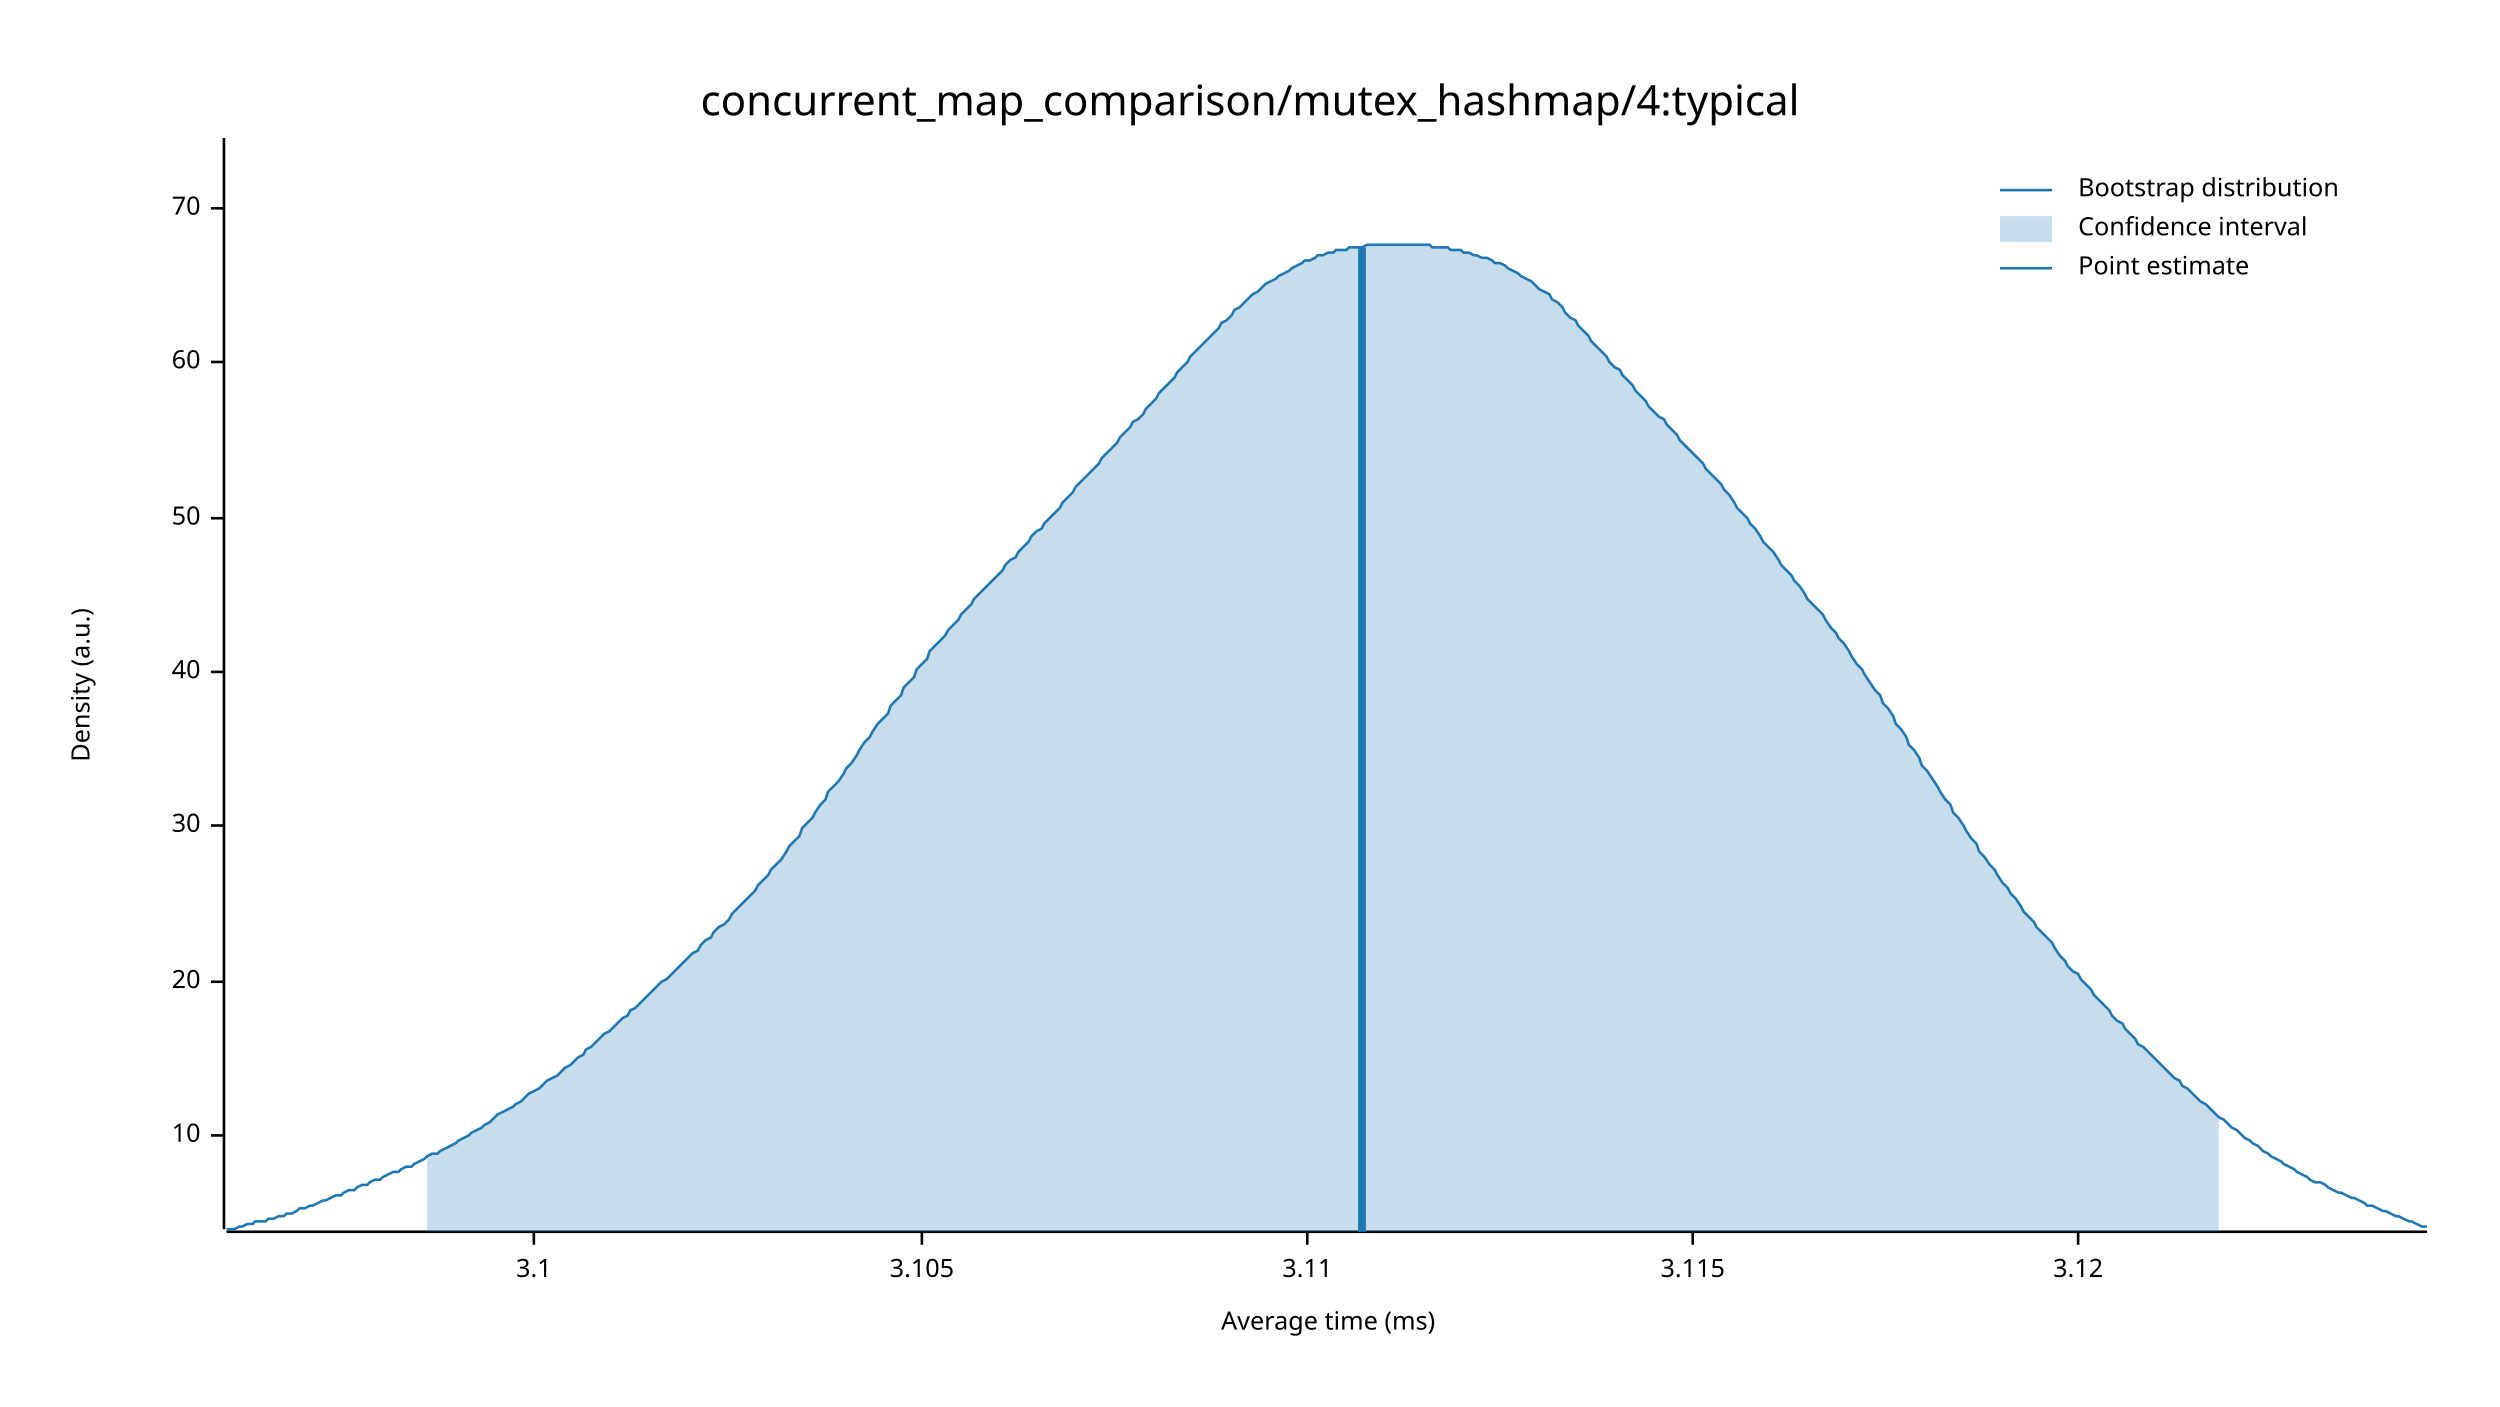
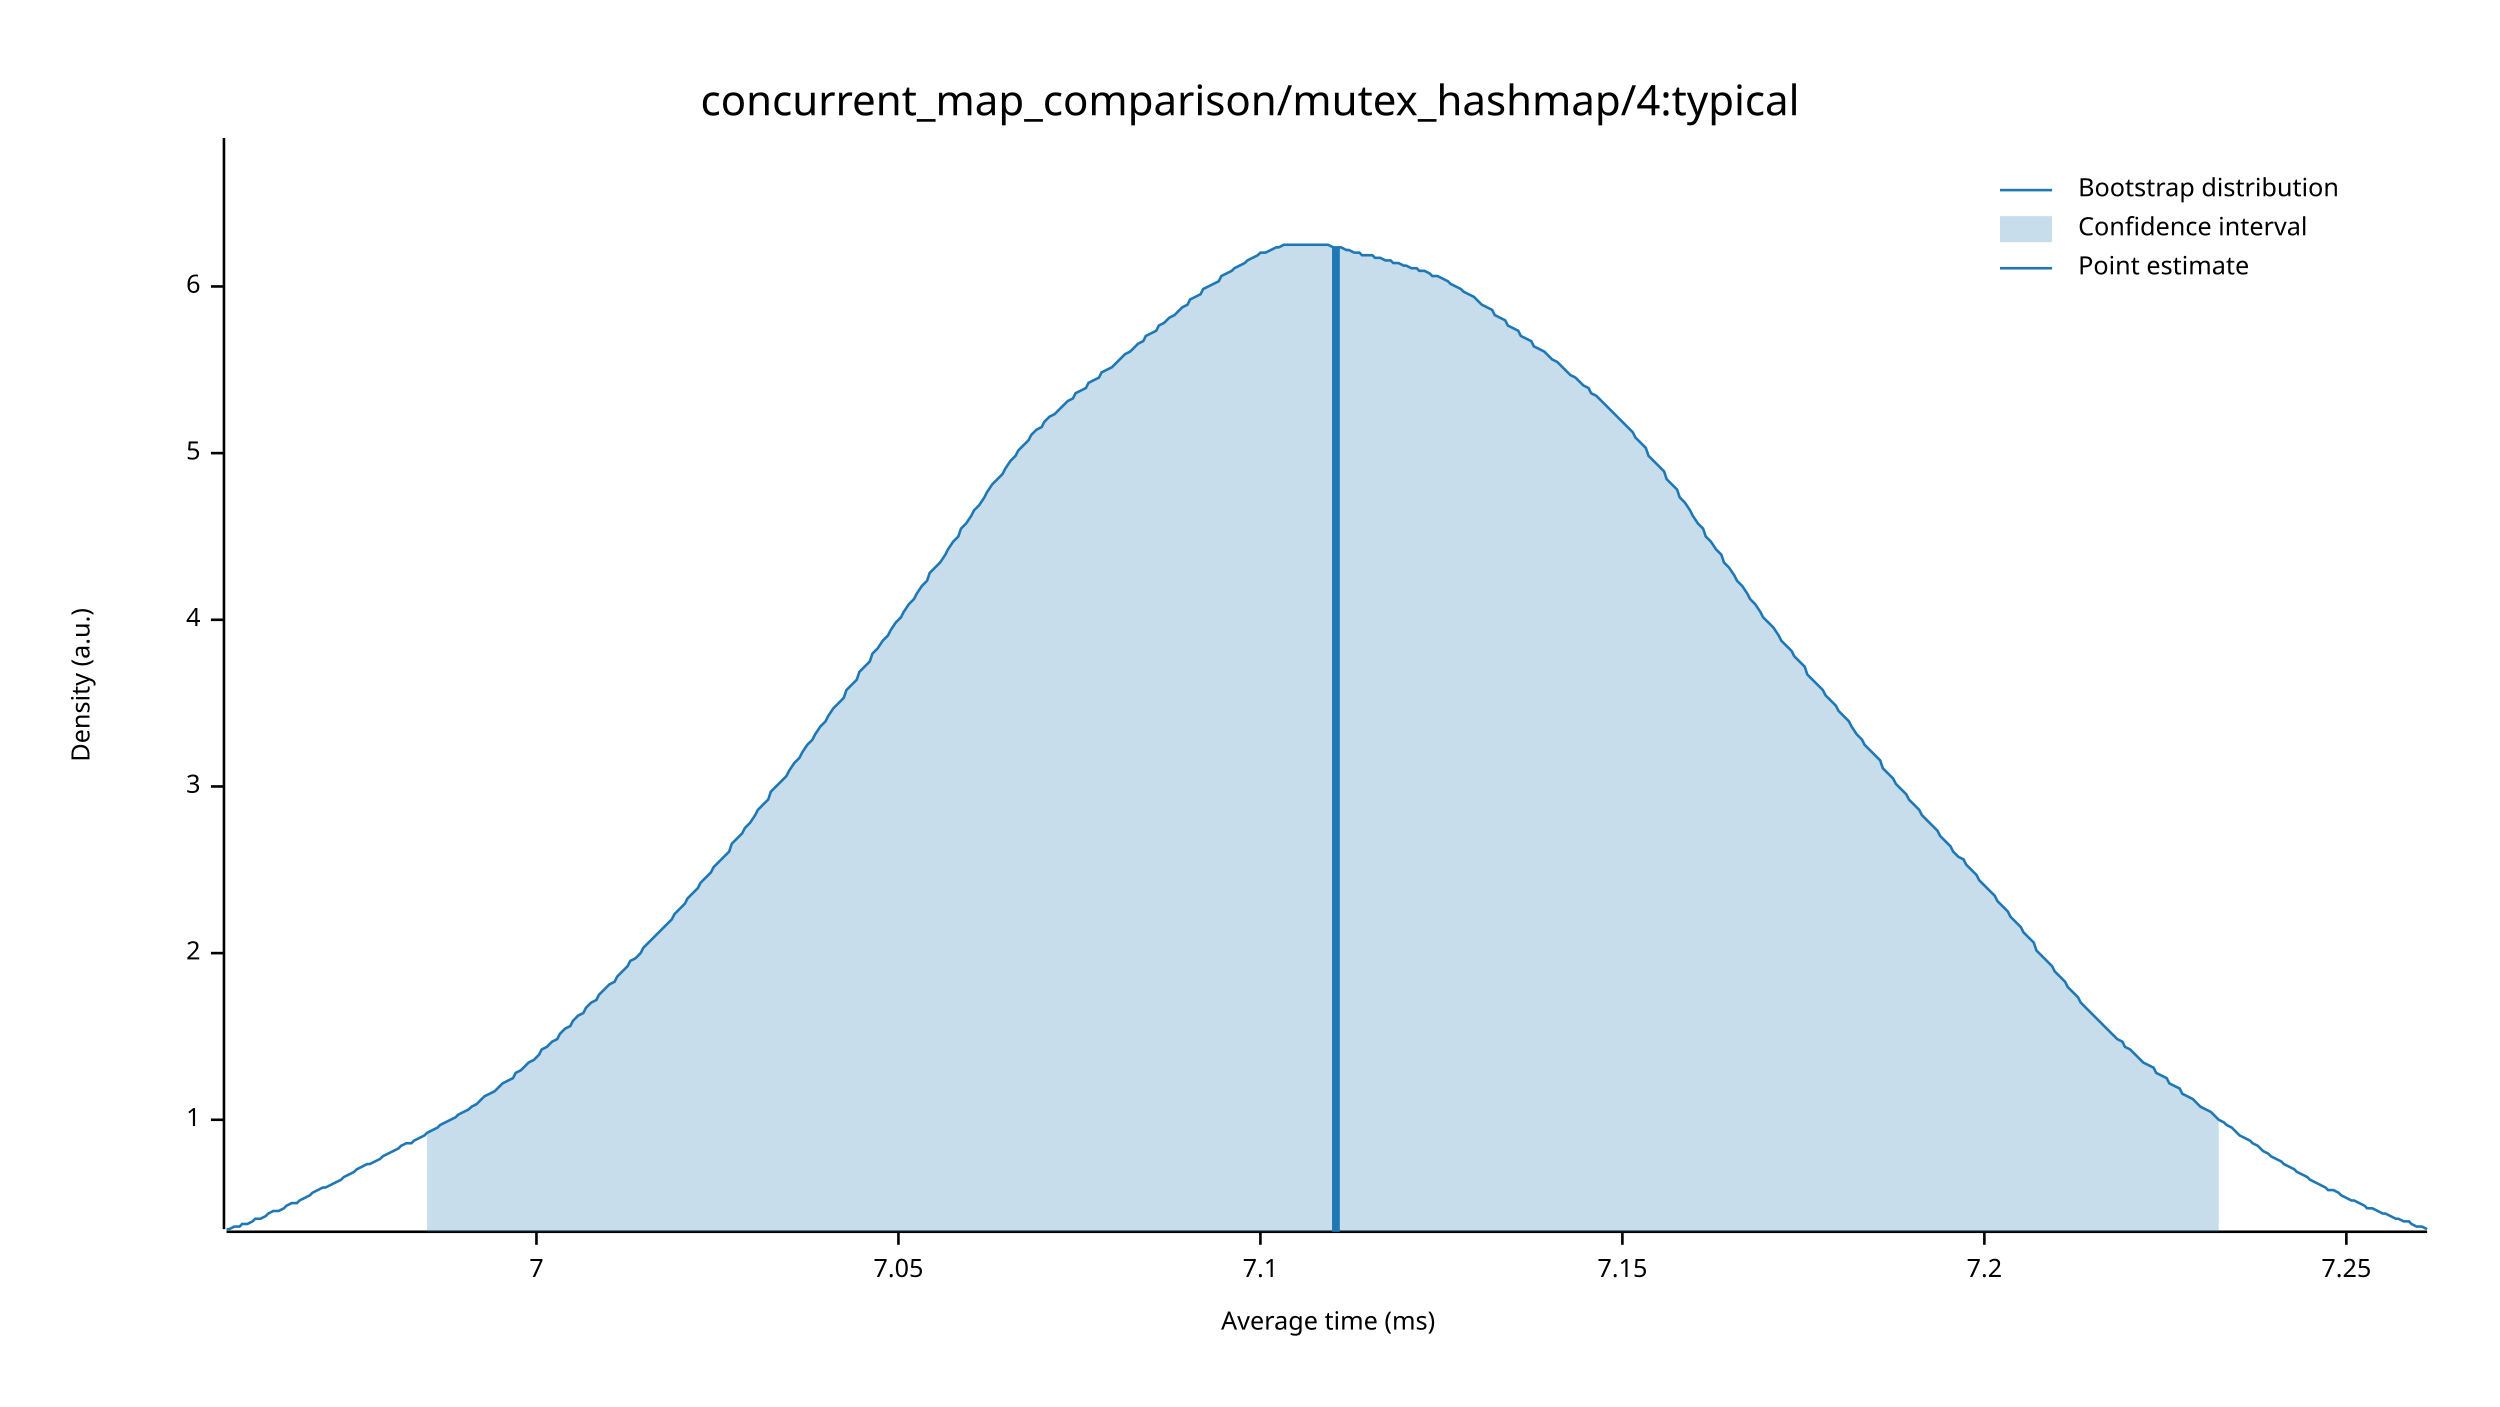
<svg xmlns="http://www.w3.org/2000/svg" width="960" height="540" viewBox="0 0 960 540">
  <text x="480" y="32" dy="0.76em" text-anchor="middle" font-family="sans-serif" font-size="16.129" opacity="1" fill="#000000">
concurrent_map_comparison/mutex_hashmap/4:typical
</text>
  <text x="27" y="263" dy="0.76em" text-anchor="middle" font-family="sans-serif" font-size="9.677" opacity="1" fill="#000000" transform="rotate(270, 27, 263)">
Density (a.u.)
</text>
  <text x="510" y="513" dy="-0.5ex" text-anchor="middle" font-family="sans-serif" font-size="9.677" opacity="1" fill="#000000">
Average time (ms)
</text>
  <polyline fill="none" opacity="1" stroke="#000000" stroke-width="1" points="86,53 86,472 " />
-   <text x="77" y="436" dy="0.5ex" text-anchor="end" font-family="sans-serif" font-size="9.677" opacity="1" fill="#000000">
- 10
+   <text x="77" y="430" dy="0.5ex" text-anchor="end" font-family="sans-serif" font-size="9.677" opacity="1" fill="#000000">
+ 1
</text>
-   <polyline fill="none" opacity="1" stroke="#000000" stroke-width="1" points="81,436 86,436 " />
-   <text x="77" y="377" dy="0.5ex" text-anchor="end" font-family="sans-serif" font-size="9.677" opacity="1" fill="#000000">
- 20
+   <polyline fill="none" opacity="1" stroke="#000000" stroke-width="1" points="81,430 86,430 " />
+   <text x="77" y="366" dy="0.5ex" text-anchor="end" font-family="sans-serif" font-size="9.677" opacity="1" fill="#000000">
+ 2
</text>
-   <polyline fill="none" opacity="1" stroke="#000000" stroke-width="1" points="81,377 86,377 " />
-   <text x="77" y="317" dy="0.5ex" text-anchor="end" font-family="sans-serif" font-size="9.677" opacity="1" fill="#000000">
- 30
+   <polyline fill="none" opacity="1" stroke="#000000" stroke-width="1" points="81,366 86,366 " />
+   <text x="77" y="302" dy="0.5ex" text-anchor="end" font-family="sans-serif" font-size="9.677" opacity="1" fill="#000000">
+ 3
</text>
-   <polyline fill="none" opacity="1" stroke="#000000" stroke-width="1" points="81,317 86,317 " />
-   <text x="77" y="258" dy="0.5ex" text-anchor="end" font-family="sans-serif" font-size="9.677" opacity="1" fill="#000000">
- 40
+   <polyline fill="none" opacity="1" stroke="#000000" stroke-width="1" points="81,302 86,302 " />
+   <text x="77" y="238" dy="0.5ex" text-anchor="end" font-family="sans-serif" font-size="9.677" opacity="1" fill="#000000">
+ 4
</text>
-   <polyline fill="none" opacity="1" stroke="#000000" stroke-width="1" points="81,258 86,258 " />
-   <text x="77" y="199" dy="0.5ex" text-anchor="end" font-family="sans-serif" font-size="9.677" opacity="1" fill="#000000">
- 50
+   <polyline fill="none" opacity="1" stroke="#000000" stroke-width="1" points="81,238 86,238 " />
+   <text x="77" y="174" dy="0.5ex" text-anchor="end" font-family="sans-serif" font-size="9.677" opacity="1" fill="#000000">
+ 5
</text>
-   <polyline fill="none" opacity="1" stroke="#000000" stroke-width="1" points="81,199 86,199 " />
-   <text x="77" y="139" dy="0.5ex" text-anchor="end" font-family="sans-serif" font-size="9.677" opacity="1" fill="#000000">
- 60
+   <polyline fill="none" opacity="1" stroke="#000000" stroke-width="1" points="81,174 86,174 " />
+   <text x="77" y="110" dy="0.5ex" text-anchor="end" font-family="sans-serif" font-size="9.677" opacity="1" fill="#000000">
+ 6
</text>
-   <polyline fill="none" opacity="1" stroke="#000000" stroke-width="1" points="81,139 86,139 " />
-   <text x="77" y="80" dy="0.5ex" text-anchor="end" font-family="sans-serif" font-size="9.677" opacity="1" fill="#000000">
- 70
+   <polyline fill="none" opacity="1" stroke="#000000" stroke-width="1" points="81,110 86,110 " />
+   <polyline fill="none" opacity="1" stroke="#000000" stroke-width="1" points="87,473 932,473 " />
+   <text x="206" y="483" dy="0.76em" text-anchor="middle" font-family="sans-serif" font-size="9.677" opacity="1" fill="#000000">
+ 7
</text>
-   <polyline fill="none" opacity="1" stroke="#000000" stroke-width="1" points="81,80 86,80 " />
-   <polyline fill="none" opacity="1" stroke="#000000" stroke-width="1" points="87,473 932,473 " />
-   <text x="205" y="483" dy="0.76em" text-anchor="middle" font-family="sans-serif" font-size="9.677" opacity="1" fill="#000000">
- 3.1
+   <polyline fill="none" opacity="1" stroke="#000000" stroke-width="1" points="206,473 206,478 " />
+   <text x="345" y="483" dy="0.76em" text-anchor="middle" font-family="sans-serif" font-size="9.677" opacity="1" fill="#000000">
+ 7.05
</text>
-   <polyline fill="none" opacity="1" stroke="#000000" stroke-width="1" points="205,473 205,478 " />
-   <text x="354" y="483" dy="0.76em" text-anchor="middle" font-family="sans-serif" font-size="9.677" opacity="1" fill="#000000">
- 3.105
+   <polyline fill="none" opacity="1" stroke="#000000" stroke-width="1" points="345,473 345,478 " />
+   <text x="484" y="483" dy="0.76em" text-anchor="middle" font-family="sans-serif" font-size="9.677" opacity="1" fill="#000000">
+ 7.1
</text>
-   <polyline fill="none" opacity="1" stroke="#000000" stroke-width="1" points="354,473 354,478 " />
-   <text x="502" y="483" dy="0.76em" text-anchor="middle" font-family="sans-serif" font-size="9.677" opacity="1" fill="#000000">
- 3.11
+   <polyline fill="none" opacity="1" stroke="#000000" stroke-width="1" points="484,473 484,478 " />
+   <text x="623" y="483" dy="0.76em" text-anchor="middle" font-family="sans-serif" font-size="9.677" opacity="1" fill="#000000">
+ 7.15
</text>
-   <polyline fill="none" opacity="1" stroke="#000000" stroke-width="1" points="502,473 502,478 " />
-   <text x="650" y="483" dy="0.76em" text-anchor="middle" font-family="sans-serif" font-size="9.677" opacity="1" fill="#000000">
- 3.115
+   <polyline fill="none" opacity="1" stroke="#000000" stroke-width="1" points="623,473 623,478 " />
+   <text x="762" y="483" dy="0.76em" text-anchor="middle" font-family="sans-serif" font-size="9.677" opacity="1" fill="#000000">
+ 7.2
</text>
-   <polyline fill="none" opacity="1" stroke="#000000" stroke-width="1" points="650,473 650,478 " />
-   <text x="798" y="483" dy="0.76em" text-anchor="middle" font-family="sans-serif" font-size="9.677" opacity="1" fill="#000000">
- 3.12
+   <polyline fill="none" opacity="1" stroke="#000000" stroke-width="1" points="762,473 762,478 " />
+   <text x="901" y="483" dy="0.76em" text-anchor="middle" font-family="sans-serif" font-size="9.677" opacity="1" fill="#000000">
+ 7.25
</text>
-   <polyline fill="none" opacity="1" stroke="#000000" stroke-width="1" points="798,473 798,478 " />
-   <polyline fill="none" opacity="1" stroke="#1F78B4" stroke-width="1" points="87,472 88,472 90,472 92,471 93,471 95,470 97,470 98,469 100,469 102,469 103,468 105,468 107,467 109,467 110,466 112,466 114,465 115,464 117,464 119,463 120,463 122,462 124,461 125,461 127,460 129,459 131,459 132,458 134,457 136,457 137,456 139,455 141,455 142,454 144,453 146,453 147,452 149,451 151,450 153,450 154,449 156,448 158,448 159,447 161,446 163,445 164,444 166,443 168,443 169,442 171,441 173,440 175,439 176,438 178,437 180,436 181,435 183,434 185,433 186,432 188,431 190,429 191,428 193,427 195,426 197,425 198,424 200,423 202,421 203,420 205,419 207,418 208,417 210,415 212,414 214,413 215,412 217,410 219,409 220,408 222,406 224,405 225,403 227,402 229,400 230,399 232,397 234,396 236,394 237,393 239,391 241,390 242,388 244,387 246,385 247,384 249,382 251,380 252,379 254,377 256,376 258,374 259,373 261,371 263,369 264,368 266,366 268,365 269,363 271,361 273,360 274,358 276,356 278,355 280,353 281,351 283,349 285,347 286,346 288,344 290,342 291,340 293,338 295,336 296,334 298,332 300,330 302,327 303,325 305,323 307,321 308,318 310,316 312,314 313,312 315,309 317,307 318,304 320,302 322,300 324,297 325,295 327,293 329,290 330,288 332,285 334,283 335,281 337,278 339,276 341,274 342,271 344,269 346,267 347,264 349,262 351,260 352,257 354,255 356,253 357,250 359,248 361,246 363,244 364,242 366,240 368,238 369,236 371,234 373,232 374,230 376,228 378,226 379,225 381,223 383,221 385,219 386,217 388,215 390,214 391,212 393,210 395,208 396,206 398,204 400,203 401,201 403,199 405,197 407,195 408,193 410,191 412,189 413,187 415,185 417,183 418,182 420,180 422,178 423,176 425,174 427,172 429,170 430,168 432,166 434,164 435,162 437,161 439,159 440,157 442,155 444,153 445,151 447,149 449,147 451,145 452,143 454,141 456,139 457,137 459,135 461,133 462,132 464,130 466,128 468,126 469,124 471,123 473,121 474,119 476,118 478,116 479,115 481,113 483,112 484,111 486,109 488,108 490,107 491,106 493,105 495,104 496,103 498,102 500,101 501,100 503,100 505,99 506,98 508,98 510,97 512,97 513,96 515,96 517,96 518,95 520,95 522,95 523,95 525,94 527,94 528,94 530,94 532,94 534,94 535,94 537,94 539,94 540,94 542,94 544,94 545,94 547,94 549,94 550,95 552,95 554,95 556,95 557,96 559,96 561,96 562,97 564,97 566,98 567,98 569,99 571,99 573,100 574,101 576,101 578,102 579,103 581,104 583,105 584,106 586,107 588,108 589,109 591,111 593,112 595,113 596,115 598,116 600,118 601,120 603,122 605,123 606,125 608,127 610,129 611,131 613,133 615,135 617,137 618,139 620,141 622,142 623,144 625,146 627,148 628,150 630,152 632,154 633,156 635,158 637,160 639,161 640,163 642,165 644,167 645,169 647,171 649,173 650,174 652,176 654,178 655,180 657,182 659,184 661,186 662,188 664,190 666,193 667,195 669,197 671,199 672,201 674,203 676,206 677,208 679,210 681,212 683,215 684,217 686,219 688,221 689,223 691,225 693,228 694,230 696,232 698,234 700,236 701,238 703,241 705,243 706,245 708,247 710,250 711,252 713,255 715,257 716,259 718,262 720,265 722,267 723,270 725,272 727,275 728,278 730,280 732,283 733,286 735,288 737,291 738,294 740,296 742,299 744,302 745,304 747,307 749,309 750,312 752,314 754,317 755,319 757,322 759,324 760,327 762,329 764,332 766,334 767,336 769,339 771,341 772,343 774,345 776,348 777,350 779,352 781,354 782,356 784,358 786,360 788,362 789,364 791,367 793,369 794,371 796,373 798,374 799,376 801,378 803,380 804,382 806,384 808,386 810,388 811,390 813,392 815,393 816,395 818,397 820,399 821,401 823,402 825,404 827,406 828,407 830,409 832,411 833,412 835,414 837,415 838,417 840,418 842,420 843,421 845,423 847,424 849,426 850,427 852,429 854,430 855,431 857,433 859,434 860,435 862,437 864,438 865,439 867,440 869,442 871,443 872,444 874,445 876,446 877,447 879,448 881,449 882,450 884,451 886,452 887,453 889,454 891,454 893,455 894,456 896,457 898,458 899,458 901,459 903,460 904,460 906,461 908,462 909,463 911,463 913,464 915,465 916,465 918,466 920,467 921,467 923,468 925,469 926,469 928,470 930,471 932,471 " />
-   <polygon opacity="0.25" fill="#1F78B4" points="164,444 166,443 168,443 169,442 171,441 173,440 175,439 176,438 178,437 180,436 181,435 183,434 185,433 186,432 188,431 190,429 191,428 193,427 195,426 197,425 198,424 200,423 202,421 203,420 205,419 207,418 208,417 210,415 212,414 214,413 215,412 217,410 219,409 220,408 222,406 224,405 225,403 227,402 229,400 230,399 232,397 234,396 236,394 237,393 239,391 241,390 242,388 244,387 246,385 247,384 249,382 251,380 252,379 254,377 256,376 258,374 259,373 261,371 263,369 264,368 266,366 268,365 269,363 271,361 273,360 274,358 276,356 278,355 280,353 281,351 283,349 285,347 286,346 288,344 290,342 291,340 293,338 295,336 296,334 298,332 300,330 302,327 303,325 305,323 307,321 308,318 310,316 312,314 313,312 315,309 317,307 318,304 320,302 322,300 324,297 325,295 327,293 329,290 330,288 332,285 334,283 335,281 337,278 339,276 341,274 342,271 344,269 346,267 347,264 349,262 351,260 352,257 354,255 356,253 357,250 359,248 361,246 363,244 364,242 366,240 368,238 369,236 371,234 373,232 374,230 376,228 378,226 379,225 381,223 383,221 385,219 386,217 388,215 390,214 391,212 393,210 395,208 396,206 398,204 400,203 401,201 403,199 405,197 407,195 408,193 410,191 412,189 413,187 415,185 417,183 418,182 420,180 422,178 423,176 425,174 427,172 429,170 430,168 432,166 434,164 435,162 437,161 439,159 440,157 442,155 444,153 445,151 447,149 449,147 451,145 452,143 454,141 456,139 457,137 459,135 461,133 462,132 464,130 466,128 468,126 469,124 471,123 473,121 474,119 476,118 478,116 479,115 481,113 483,112 484,111 486,109 488,108 490,107 491,106 493,105 495,104 496,103 498,102 500,101 501,100 503,100 505,99 506,98 508,98 510,97 512,97 513,96 515,96 517,96 518,95 520,95 522,95 523,95 525,94 527,94 528,94 530,94 532,94 534,94 535,94 537,94 539,94 540,94 542,94 544,94 545,94 547,94 549,94 550,95 552,95 554,95 556,95 557,96 559,96 561,96 562,97 564,97 566,98 567,98 569,99 571,99 573,100 574,101 576,101 578,102 579,103 581,104 583,105 584,106 586,107 588,108 589,109 591,111 593,112 595,113 596,115 598,116 600,118 601,120 603,122 605,123 606,125 608,127 610,129 611,131 613,133 615,135 617,137 618,139 620,141 622,142 623,144 625,146 627,148 628,150 630,152 632,154 633,156 635,158 637,160 639,161 640,163 642,165 644,167 645,169 647,171 649,173 650,174 652,176 654,178 655,180 657,182 659,184 661,186 662,188 664,190 666,193 667,195 669,197 671,199 672,201 674,203 676,206 677,208 679,210 681,212 683,215 684,217 686,219 688,221 689,223 691,225 693,228 694,230 696,232 698,234 700,236 701,238 703,241 705,243 706,245 708,247 710,250 711,252 713,255 715,257 716,259 718,262 720,265 722,267 723,270 725,272 727,275 728,278 730,280 732,283 733,286 735,288 737,291 738,294 740,296 742,299 744,302 745,304 747,307 749,309 750,312 752,314 754,317 755,319 757,322 759,324 760,327 762,329 764,332 766,334 767,336 769,339 771,341 772,343 774,345 776,348 777,350 779,352 781,354 782,356 784,358 786,360 788,362 789,364 791,367 793,369 794,371 796,373 798,374 799,376 801,378 803,380 804,382 806,384 808,386 810,388 811,390 813,392 815,393 816,395 818,397 820,399 821,401 823,402 825,404 827,406 828,407 830,409 832,411 833,412 835,414 837,415 838,417 840,418 842,420 843,421 845,423 847,424 849,426 850,427 852,429 852,473 164,473 " />
-   <polyline fill="none" opacity="1" stroke="#1F78B4" stroke-width="3" points="523,473 523,95 " />
+   <polyline fill="none" opacity="1" stroke="#000000" stroke-width="1" points="901,473 901,478 " />
+   <polyline fill="none" opacity="1" stroke="#1F78B4" stroke-width="1" points="87,472 88,472 90,471 92,471 93,470 95,470 97,469 98,468 100,468 102,467 103,466 105,465 107,465 109,464 110,463 112,462 114,462 115,461 117,460 119,459 120,458 122,457 124,456 125,456 127,455 129,454 131,453 132,452 134,451 136,450 137,449 139,448 141,447 142,447 144,446 146,445 147,444 149,443 151,442 153,441 154,440 156,439 158,439 159,438 161,437 163,436 164,435 166,434 168,433 169,432 171,431 173,430 175,429 176,428 178,427 180,426 181,425 183,424 185,422 186,421 188,420 190,419 191,418 193,416 195,415 197,414 198,412 200,411 202,409 203,408 205,407 207,405 208,403 210,402 212,400 214,399 215,397 217,395 219,394 220,392 222,390 224,389 225,387 227,385 229,384 230,382 232,380 234,378 236,377 237,375 239,373 241,371 242,369 244,368 246,366 247,364 249,362 251,360 252,359 254,357 256,355 258,353 259,351 261,349 263,347 264,345 266,343 268,341 269,339 271,337 273,335 274,333 276,331 278,329 280,327 281,324 283,322 285,320 286,318 288,316 290,313 291,311 293,309 295,307 296,304 298,302 300,300 302,298 303,296 305,293 307,291 308,289 310,286 312,284 313,282 315,279 317,277 318,275 320,272 322,270 324,268 325,265 327,263 329,261 330,258 332,256 334,254 335,251 337,249 339,246 341,244 342,242 344,239 346,237 347,235 349,232 351,230 352,228 354,225 356,223 357,220 359,218 361,216 363,213 364,211 366,208 368,206 369,203 371,201 373,198 374,196 376,194 378,191 379,189 381,186 383,184 385,182 386,180 388,177 390,175 391,173 393,171 395,169 396,167 398,165 400,164 401,162 403,160 405,159 407,157 408,156 410,154 412,153 413,151 415,150 417,149 418,147 420,146 422,145 423,143 425,142 427,141 429,139 430,138 432,136 434,135 435,134 437,132 439,131 440,129 442,128 444,127 445,125 447,124 449,122 451,121 452,120 454,118 456,117 457,115 459,114 461,113 462,111 464,110 466,109 468,108 469,106 471,105 473,104 474,103 476,102 478,101 479,100 481,99 483,98 484,97 486,97 488,96 490,95 491,95 493,94 495,94 496,94 498,94 500,94 501,94 503,94 505,94 506,94 508,94 510,94 512,95 513,95 515,95 517,96 518,96 520,97 522,97 523,98 525,98 527,98 528,99 530,99 532,100 534,100 535,101 537,101 539,102 540,102 542,103 544,103 545,104 547,104 549,105 550,106 552,106 554,107 556,108 557,109 559,110 561,111 562,112 564,113 566,114 567,115 569,117 571,118 573,119 574,121 576,122 578,123 579,125 581,126 583,127 584,129 586,130 588,131 589,133 591,134 593,135 595,137 596,138 598,139 600,141 601,142 603,144 605,145 606,146 608,148 610,149 611,151 613,152 615,154 617,156 618,157 620,159 622,161 623,162 625,164 627,166 628,168 630,170 632,172 633,175 635,177 637,179 639,181 640,184 642,186 644,188 645,191 647,193 649,196 650,198 652,201 654,203 655,206 657,208 659,211 661,213 662,216 664,218 666,221 667,223 669,225 671,228 672,230 674,232 676,235 677,237 679,239 681,241 683,244 684,246 686,248 688,250 689,252 691,254 693,256 694,259 696,261 698,263 700,265 701,267 703,269 705,271 706,273 708,275 710,277 711,279 713,282 715,284 716,286 718,288 720,290 722,292 723,295 725,297 727,299 728,301 730,303 732,305 733,307 735,309 737,311 738,313 740,315 742,317 744,319 745,321 747,323 749,325 750,327 752,329 754,330 755,332 757,334 759,336 760,338 762,340 764,342 766,344 767,346 769,348 771,350 772,352 774,354 776,356 777,358 779,360 781,362 782,365 784,367 786,369 788,371 789,373 791,375 793,377 794,379 796,381 798,383 799,385 801,387 803,389 804,390 806,392 808,394 810,396 811,397 813,399 815,400 816,402 818,403 820,405 821,406 823,408 825,409 827,410 828,412 830,413 832,414 833,416 835,417 837,418 838,420 840,421 842,422 843,423 845,425 847,426 849,427 850,428 852,430 854,431 855,432 857,433 859,435 860,436 862,437 864,438 865,439 867,440 869,442 871,443 872,444 874,445 876,446 877,447 879,448 881,449 882,450 884,451 886,452 887,453 889,454 891,455 893,456 894,457 896,457 898,458 899,459 901,460 903,461 904,461 906,462 908,463 909,464 911,464 913,465 915,466 916,466 918,467 920,468 921,468 923,469 925,469 926,470 928,471 930,471 932,472 " />
+   <polygon opacity="0.25" fill="#1F78B4" points="164,435 166,434 168,433 169,432 171,431 173,430 175,429 176,428 178,427 180,426 181,425 183,424 185,422 186,421 188,420 190,419 191,418 193,416 195,415 197,414 198,412 200,411 202,409 203,408 205,407 207,405 208,403 210,402 212,400 214,399 215,397 217,395 219,394 220,392 222,390 224,389 225,387 227,385 229,384 230,382 232,380 234,378 236,377 237,375 239,373 241,371 242,369 244,368 246,366 247,364 249,362 251,360 252,359 254,357 256,355 258,353 259,351 261,349 263,347 264,345 266,343 268,341 269,339 271,337 273,335 274,333 276,331 278,329 280,327 281,324 283,322 285,320 286,318 288,316 290,313 291,311 293,309 295,307 296,304 298,302 300,300 302,298 303,296 305,293 307,291 308,289 310,286 312,284 313,282 315,279 317,277 318,275 320,272 322,270 324,268 325,265 327,263 329,261 330,258 332,256 334,254 335,251 337,249 339,246 341,244 342,242 344,239 346,237 347,235 349,232 351,230 352,228 354,225 356,223 357,220 359,218 361,216 363,213 364,211 366,208 368,206 369,203 371,201 373,198 374,196 376,194 378,191 379,189 381,186 383,184 385,182 386,180 388,177 390,175 391,173 393,171 395,169 396,167 398,165 400,164 401,162 403,160 405,159 407,157 408,156 410,154 412,153 413,151 415,150 417,149 418,147 420,146 422,145 423,143 425,142 427,141 429,139 430,138 432,136 434,135 435,134 437,132 439,131 440,129 442,128 444,127 445,125 447,124 449,122 451,121 452,120 454,118 456,117 457,115 459,114 461,113 462,111 464,110 466,109 468,108 469,106 471,105 473,104 474,103 476,102 478,101 479,100 481,99 483,98 484,97 486,97 488,96 490,95 491,95 493,94 495,94 496,94 498,94 500,94 501,94 503,94 505,94 506,94 508,94 510,94 512,95 513,95 515,95 517,96 518,96 520,97 522,97 523,98 525,98 527,98 528,99 530,99 532,100 534,100 535,101 537,101 539,102 540,102 542,103 544,103 545,104 547,104 549,105 550,106 552,106 554,107 556,108 557,109 559,110 561,111 562,112 564,113 566,114 567,115 569,117 571,118 573,119 574,121 576,122 578,123 579,125 581,126 583,127 584,129 586,130 588,131 589,133 591,134 593,135 595,137 596,138 598,139 600,141 601,142 603,144 605,145 606,146 608,148 610,149 611,151 613,152 615,154 617,156 618,157 620,159 622,161 623,162 625,164 627,166 628,168 630,170 632,172 633,175 635,177 637,179 639,181 640,184 642,186 644,188 645,191 647,193 649,196 650,198 652,201 654,203 655,206 657,208 659,211 661,213 662,216 664,218 666,221 667,223 669,225 671,228 672,230 674,232 676,235 677,237 679,239 681,241 683,244 684,246 686,248 688,250 689,252 691,254 693,256 694,259 696,261 698,263 700,265 701,267 703,269 705,271 706,273 708,275 710,277 711,279 713,282 715,284 716,286 718,288 720,290 722,292 723,295 725,297 727,299 728,301 730,303 732,305 733,307 735,309 737,311 738,313 740,315 742,317 744,319 745,321 747,323 749,325 750,327 752,329 754,330 755,332 757,334 759,336 760,338 762,340 764,342 766,344 767,346 769,348 771,350 772,352 774,354 776,356 777,358 779,360 781,362 782,365 784,367 786,369 788,371 789,373 791,375 793,377 794,379 796,381 798,383 799,385 801,387 803,389 804,390 806,392 808,394 810,396 811,397 813,399 815,400 816,402 818,403 820,405 821,406 823,408 825,409 827,410 828,412 830,413 832,414 833,416 835,417 837,418 838,420 840,421 842,422 843,423 845,425 847,426 849,427 850,428 852,430 852,473 164,473 " />
+   <polyline fill="none" opacity="1" stroke="#1F78B4" stroke-width="3" points="513,473 513,95 " />
  <text x="798" y="68" dy="0.76em" text-anchor="start" font-family="sans-serif" font-size="9.677" opacity="1" fill="#000000">
Bootstrap distribution
</text>
  <text x="798" y="83" dy="0.76em" text-anchor="start" font-family="sans-serif" font-size="9.677" opacity="1" fill="#000000">
Confidence interval
</text>
  <text x="798" y="98" dy="0.76em" text-anchor="start" font-family="sans-serif" font-size="9.677" opacity="1" fill="#000000">
Point estimate
</text>
  <polyline fill="none" opacity="1" stroke="#1F78B4" stroke-width="1" points="768,73 788,73 " />
  <rect x="768" y="83" width="20" height="10" opacity="0.25" fill="#1F78B4" stroke="none" />
  <polyline fill="none" opacity="1" stroke="#1F78B4" stroke-width="1" points="768,103 788,103 " />
</svg>
